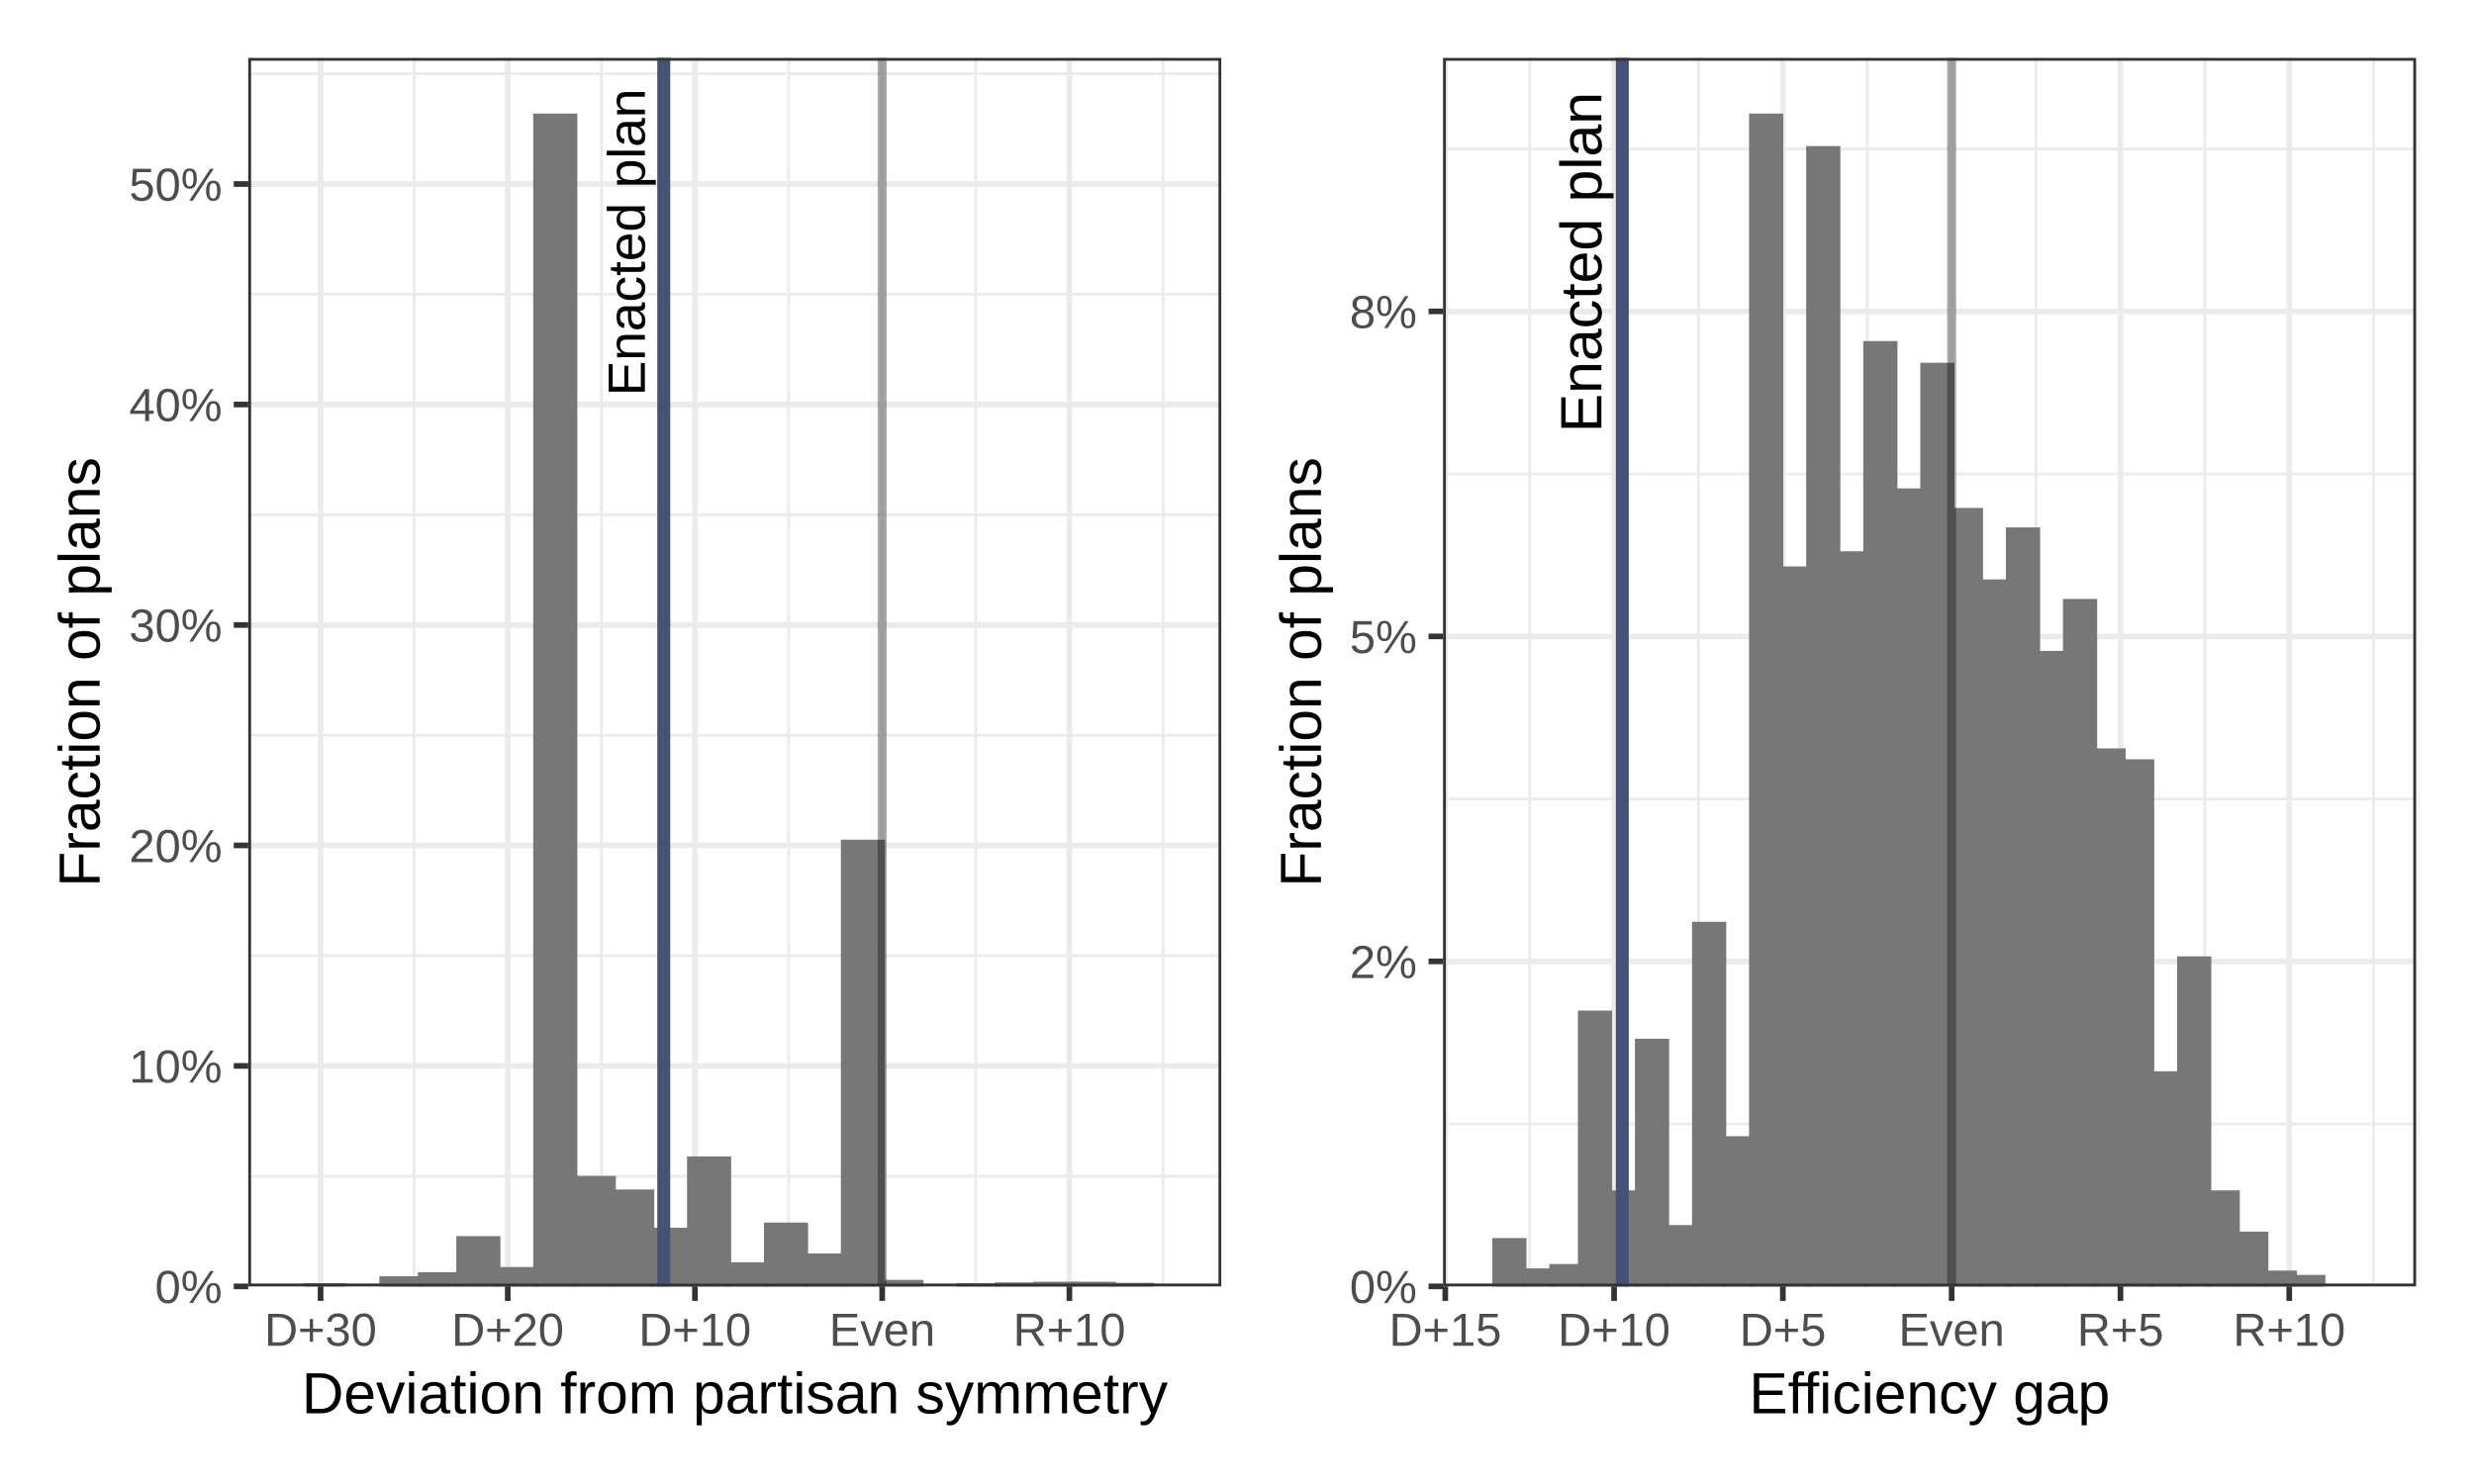
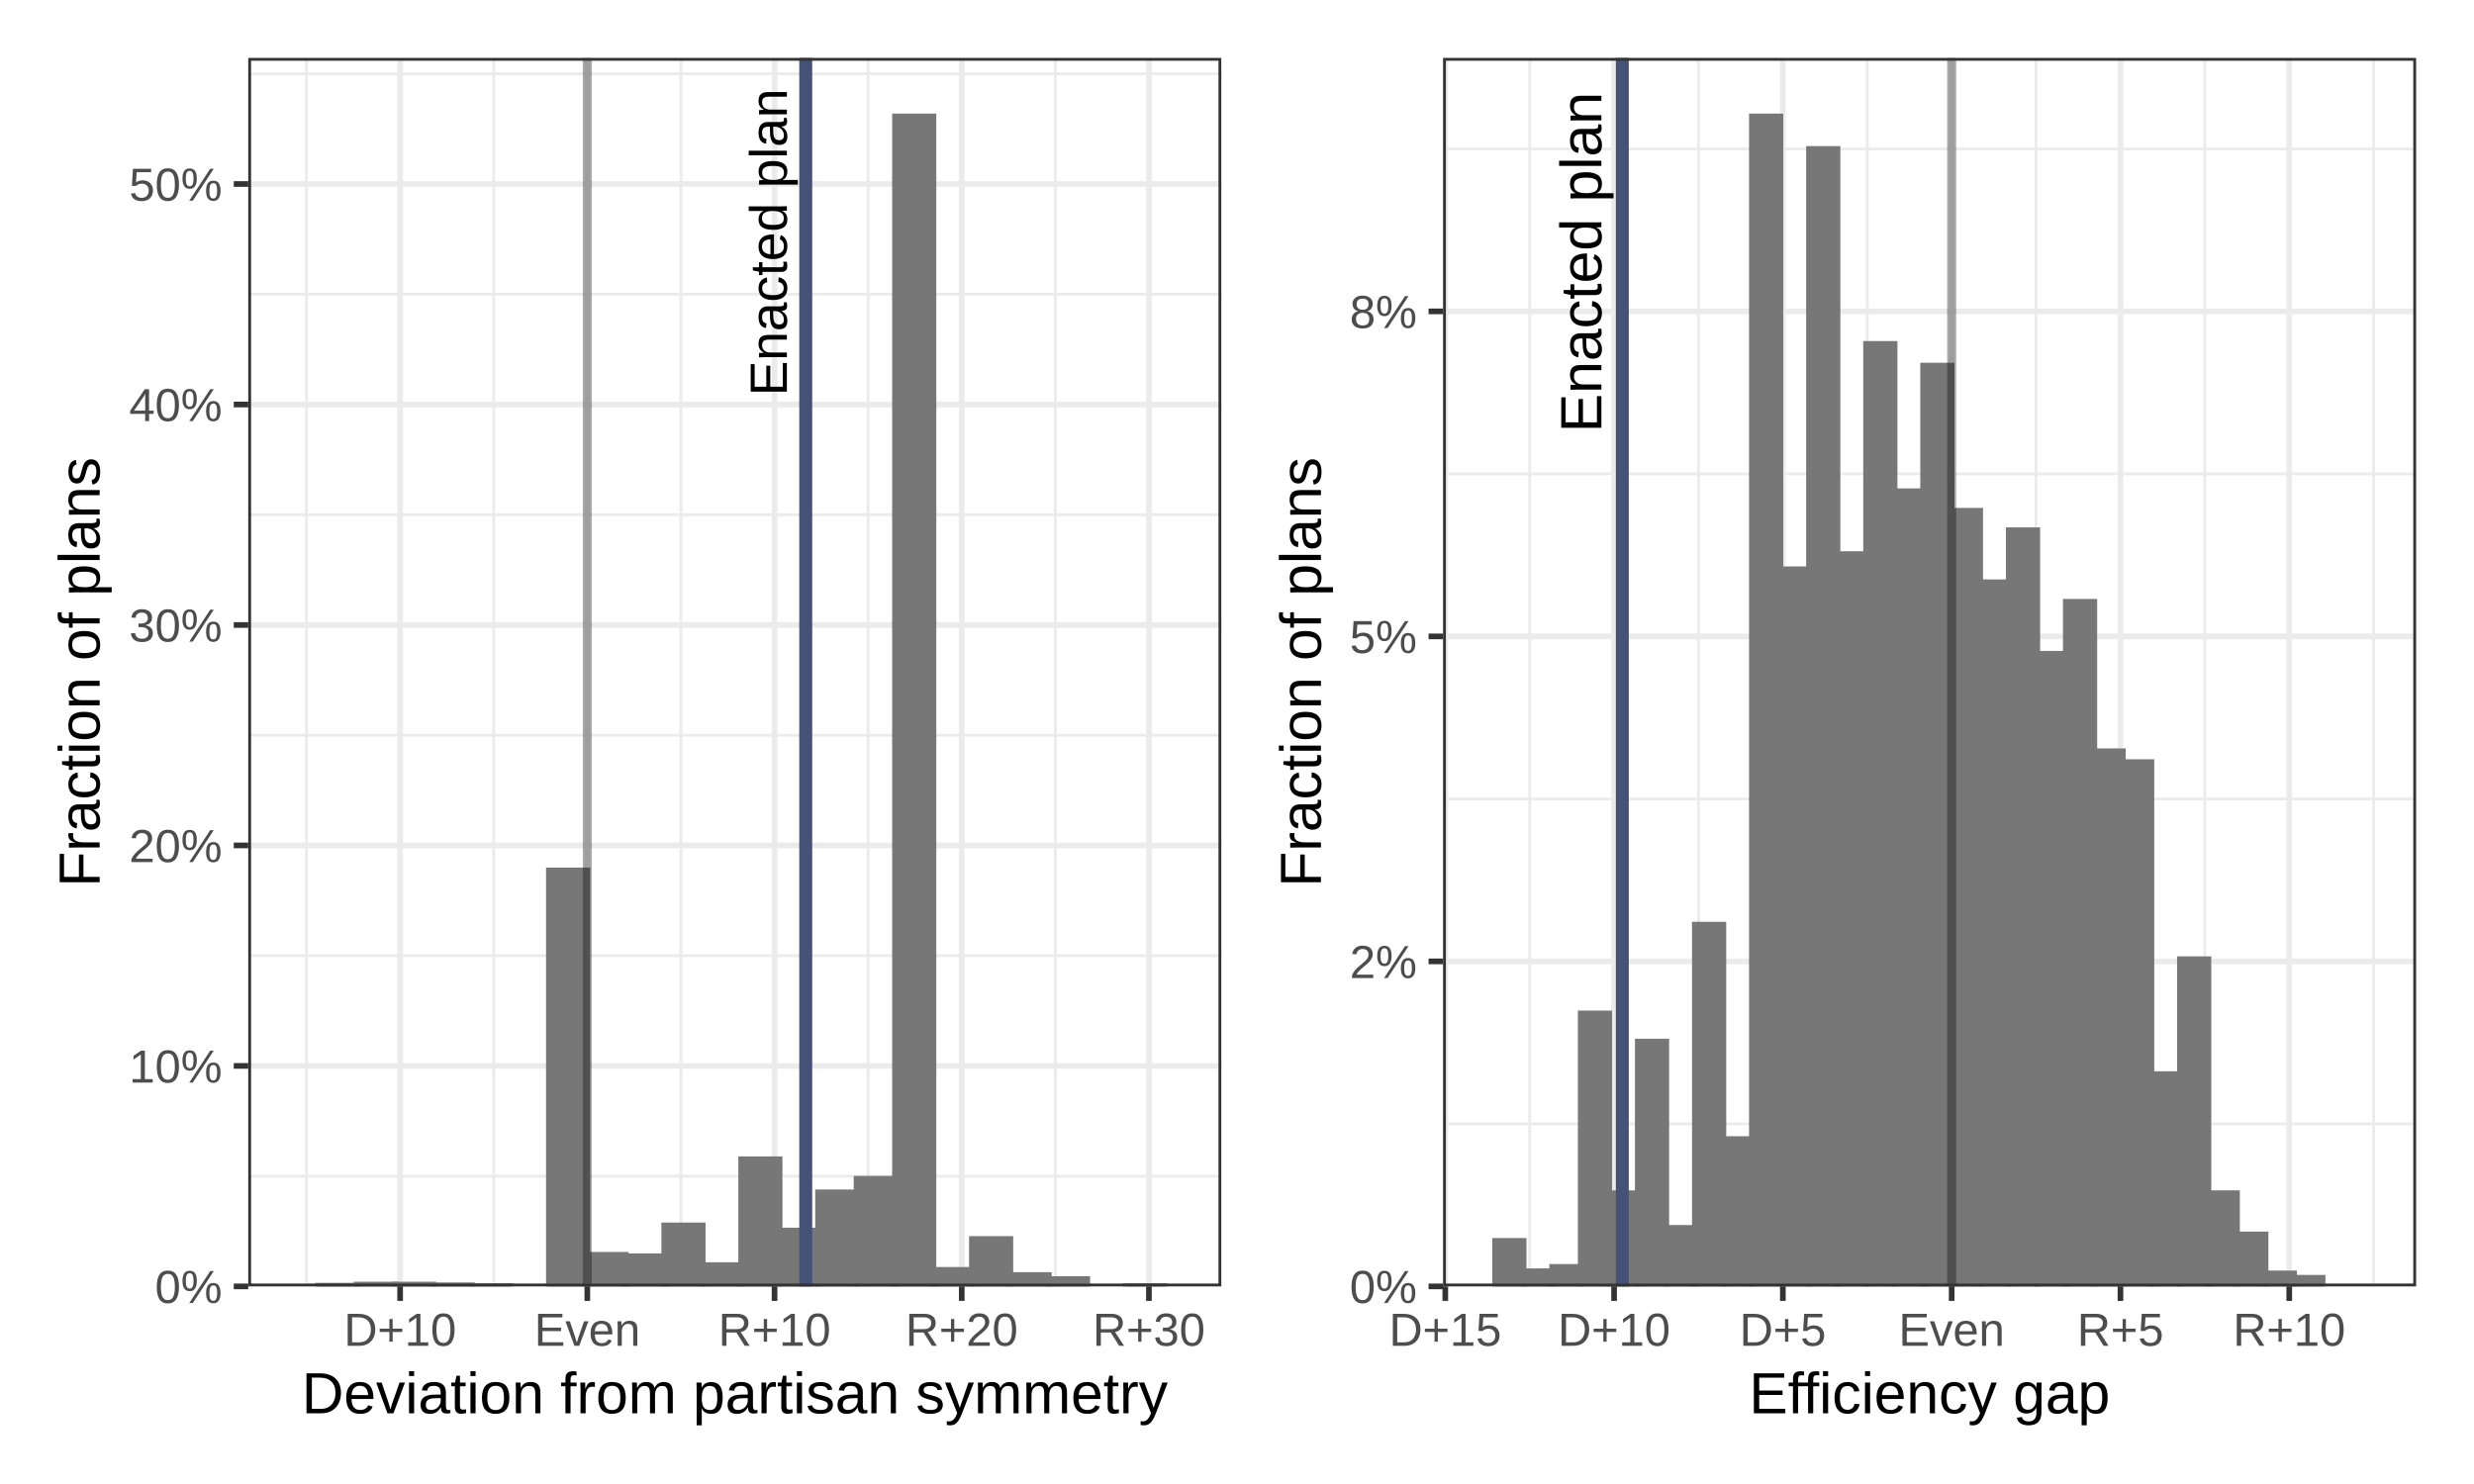
<svg xmlns="http://www.w3.org/2000/svg" class="svglite" width="468.00pt" height="280.80pt" viewBox="0 0 468.00 280.80">
  <defs>
    <style type="text/css">
    .svglite line, .svglite polyline, .svglite polygon, .svglite path, .svglite rect, .svglite circle {
      fill: none;
      stroke: #000000;
      stroke-linecap: round;
      stroke-linejoin: round;
      stroke-miterlimit: 10.00;
    }
    .svglite text {
      white-space: pre;
    }
  </style>
  </defs>
  <rect width="100%" height="100%" style="stroke: none; fill: #FFFFFF;" />
  <defs>
    <clipPath id="cpMC4wMHw0NjguMDB8MC4wMHwyODAuODA=">
      <rect x="0.00" y="0.00" width="468.00" height="280.80" />
    </clipPath>
  </defs>
  <g clip-path="url(#cpMC4wMHw0NjguMDB8MC4wMHwyODAuODA=)">
    <rect x="0" y="0" width="468.00" height="280.80" style="stroke-width: 1.07; stroke: #FFFFFF; fill: #FFFFFF;" />
  </g>
  <defs>
    <clipPath id="cpNS40OHwyMzYuNTB8NS40OHwyNzUuMzI=">
      <rect x="5.48" y="5.48" width="231.02" height="269.84" />
    </clipPath>
  </defs>
  <g clip-path="url(#cpNS40OHwyMzYuNTB8NS40OHwyNzUuMzI=)">
    <rect x="5.48" y="5.48" width="231.02" height="269.84" style="stroke-width: 1.07; stroke: #FFFFFF; fill: #FFFFFF;" />
  </g>
  <g clip-path="url(#cpMC4wMHw0NjguMDB8MC4wMHwyODAuODA=)">
</g>
  <defs>
    <clipPath id="cpNDYuOTZ8MjMxLjAyfDEwLjk2fDI0My40MQ==">
      <rect x="46.96" y="10.96" width="184.07" height="232.45" />
    </clipPath>
  </defs>
  <g clip-path="url(#cpNDYuOTZ8MjMxLjAyfDEwLjk2fDI0My40MQ==)">
    <rect x="46.96" y="10.96" width="184.07" height="232.45" style="stroke-width: 1.07; stroke: none; fill: #FFFFFF;" />
    <polyline points="46.96,222.55 231.02,222.55 " style="stroke-width: 0.53; stroke: #EBEBEB; stroke-linecap: butt;" />
    <polyline points="46.96,180.83 231.02,180.83 " style="stroke-width: 0.53; stroke: #EBEBEB; stroke-linecap: butt;" />
    <polyline points="46.96,139.12 231.02,139.12 " style="stroke-width: 0.53; stroke: #EBEBEB; stroke-linecap: butt;" />
    <polyline points="46.96,97.40 231.02,97.40 " style="stroke-width: 0.53; stroke: #EBEBEB; stroke-linecap: butt;" />
    <polyline points="46.96,55.68 231.02,55.68 " style="stroke-width: 0.53; stroke: #EBEBEB; stroke-linecap: butt;" />
    <polyline points="46.96,13.96 231.02,13.96 " style="stroke-width: 0.53; stroke: #EBEBEB; stroke-linecap: butt;" />
-     <polyline points="78.34,243.41 78.34,10.96 " style="stroke-width: 0.53; stroke: #EBEBEB; stroke-linecap: butt;" />
-     <polyline points="113.76,243.41 113.76,10.96 " style="stroke-width: 0.53; stroke: #EBEBEB; stroke-linecap: butt;" />
-     <polyline points="149.17,243.41 149.17,10.96 " style="stroke-width: 0.53; stroke: #EBEBEB; stroke-linecap: butt;" />
-     <polyline points="184.59,243.41 184.59,10.96 " style="stroke-width: 0.53; stroke: #EBEBEB; stroke-linecap: butt;" />
-     <polyline points="220.00,243.41 220.00,10.96 " style="stroke-width: 0.53; stroke: #EBEBEB; stroke-linecap: butt;" />
+     <polyline points="57.98,243.41 57.98,10.96 " style="stroke-width: 0.53; stroke: #EBEBEB; stroke-linecap: butt;" />
+     <polyline points="93.39,243.41 93.39,10.96 " style="stroke-width: 0.53; stroke: #EBEBEB; stroke-linecap: butt;" />
+     <polyline points="128.81,243.41 128.81,10.96 " style="stroke-width: 0.53; stroke: #EBEBEB; stroke-linecap: butt;" />
+     <polyline points="164.22,243.41 164.22,10.96 " style="stroke-width: 0.53; stroke: #EBEBEB; stroke-linecap: butt;" />
+     <polyline points="199.64,243.41 199.64,10.96 " style="stroke-width: 0.53; stroke: #EBEBEB; stroke-linecap: butt;" />
    <polyline points="46.96,243.41 231.02,243.41 " style="stroke-width: 1.07; stroke: #EBEBEB; stroke-linecap: butt;" />
    <polyline points="46.96,201.69 231.02,201.69 " style="stroke-width: 1.07; stroke: #EBEBEB; stroke-linecap: butt;" />
    <polyline points="46.96,159.97 231.02,159.97 " style="stroke-width: 1.07; stroke: #EBEBEB; stroke-linecap: butt;" />
    <polyline points="46.96,118.26 231.02,118.26 " style="stroke-width: 1.07; stroke: #EBEBEB; stroke-linecap: butt;" />
    <polyline points="46.96,76.54 231.02,76.54 " style="stroke-width: 1.07; stroke: #EBEBEB; stroke-linecap: butt;" />
    <polyline points="46.96,34.82 231.02,34.82 " style="stroke-width: 1.07; stroke: #EBEBEB; stroke-linecap: butt;" />
-     <polyline points="60.64,243.41 60.64,10.96 " style="stroke-width: 1.07; stroke: #EBEBEB; stroke-linecap: butt;" />
-     <polyline points="96.05,243.41 96.05,10.96 " style="stroke-width: 1.07; stroke: #EBEBEB; stroke-linecap: butt;" />
-     <polyline points="131.46,243.41 131.46,10.96 " style="stroke-width: 1.07; stroke: #EBEBEB; stroke-linecap: butt;" />
-     <polyline points="166.88,243.41 166.88,10.96 " style="stroke-width: 1.07; stroke: #EBEBEB; stroke-linecap: butt;" />
-     <polyline points="202.29,243.41 202.29,10.96 " style="stroke-width: 1.07; stroke: #EBEBEB; stroke-linecap: butt;" />
-     <rect x="57.75" y="243.34" width="7.28" height="0.070" style="stroke-width: 1.07; stroke: #777777; stroke-linecap: square; stroke-linejoin: miter; fill: #777777;" />
-     <rect x="65.02" y="243.41" width="7.28" height="0.00" style="stroke-width: 1.07; stroke: #777777; stroke-linecap: square; stroke-linejoin: miter; fill: #777777;" />
-     <rect x="72.30" y="242.02" width="7.28" height="1.39" style="stroke-width: 1.07; stroke: #777777; stroke-linecap: square; stroke-linejoin: miter; fill: #777777;" />
-     <rect x="79.57" y="241.25" width="7.28" height="2.16" style="stroke-width: 1.07; stroke: #777777; stroke-linecap: square; stroke-linejoin: miter; fill: #777777;" />
-     <rect x="86.85" y="234.44" width="7.28" height="8.97" style="stroke-width: 1.07; stroke: #777777; stroke-linecap: square; stroke-linejoin: miter; fill: #777777;" />
-     <rect x="94.13" y="240.28" width="7.28" height="3.13" style="stroke-width: 1.07; stroke: #777777; stroke-linecap: square; stroke-linejoin: miter; fill: #777777;" />
-     <rect x="101.40" y="22.03" width="7.28" height="221.38" style="stroke-width: 1.07; stroke: #777777; stroke-linecap: square; stroke-linejoin: miter; fill: #777777;" />
-     <rect x="108.68" y="223.04" width="7.28" height="20.37" style="stroke-width: 1.07; stroke: #777777; stroke-linecap: square; stroke-linejoin: miter; fill: #777777;" />
-     <rect x="115.95" y="225.61" width="7.28" height="17.80" style="stroke-width: 1.07; stroke: #777777; stroke-linecap: square; stroke-linejoin: miter; fill: #777777;" />
-     <rect x="123.23" y="232.84" width="7.28" height="10.57" style="stroke-width: 1.07; stroke: #777777; stroke-linecap: square; stroke-linejoin: miter; fill: #777777;" />
-     <rect x="130.50" y="219.35" width="7.28" height="24.06" style="stroke-width: 1.07; stroke: #777777; stroke-linecap: square; stroke-linejoin: miter; fill: #777777;" />
-     <rect x="137.78" y="239.38" width="7.28" height="4.03" style="stroke-width: 1.07; stroke: #777777; stroke-linecap: square; stroke-linejoin: miter; fill: #777777;" />
-     <rect x="145.05" y="231.87" width="7.28" height="11.54" style="stroke-width: 1.07; stroke: #777777; stroke-linecap: square; stroke-linejoin: miter; fill: #777777;" />
-     <rect x="152.33" y="237.71" width="7.28" height="5.70" style="stroke-width: 1.07; stroke: #777777; stroke-linecap: square; stroke-linejoin: miter; fill: #777777;" />
-     <rect x="159.60" y="159.42" width="7.28" height="83.99" style="stroke-width: 1.07; stroke: #777777; stroke-linecap: square; stroke-linejoin: miter; fill: #777777;" />
-     <rect x="166.88" y="242.71" width="7.28" height="0.70" style="stroke-width: 1.07; stroke: #777777; stroke-linecap: square; stroke-linejoin: miter; fill: #777777;" />
-     <rect x="174.15" y="243.41" width="7.28" height="0.00" style="stroke-width: 1.07; stroke: #777777; stroke-linecap: square; stroke-linejoin: miter; fill: #777777;" />
-     <rect x="181.43" y="243.34" width="7.28" height="0.070" style="stroke-width: 1.07; stroke: #777777; stroke-linecap: square; stroke-linejoin: miter; fill: #777777;" />
-     <rect x="188.70" y="243.20" width="7.28" height="0.21" style="stroke-width: 1.07; stroke: #777777; stroke-linecap: square; stroke-linejoin: miter; fill: #777777;" />
-     <rect x="195.98" y="243.06" width="7.28" height="0.35" style="stroke-width: 1.07; stroke: #777777; stroke-linecap: square; stroke-linejoin: miter; fill: #777777;" />
-     <rect x="203.26" y="243.06" width="7.28" height="0.35" style="stroke-width: 1.07; stroke: #777777; stroke-linecap: square; stroke-linejoin: miter; fill: #777777;" />
-     <rect x="210.53" y="243.27" width="7.28" height="0.14" style="stroke-width: 1.07; stroke: #777777; stroke-linecap: square; stroke-linejoin: miter; fill: #777777;" />
-     <line x1="125.56" y1="243.41" x2="125.56" y2="10.96" style="stroke-width: 2.45; stroke: #465177; stroke-linecap: butt;" />
-     <line x1="166.88" y1="243.41" x2="166.88" y2="10.96" style="stroke-width: 1.71; stroke: #000000; stroke-opacity: 0.33; stroke-linecap: butt;" />
-     <text transform="translate(121.99,16.77) rotate(-90)" text-anchor="end" style="font-size: 9.96px; font-family: &quot;Arial&quot;;" textLength="58.11px" lengthAdjust="spacingAndGlyphs">Enacted plan</text>
+     <polyline points="75.69,243.41 75.69,10.96 " style="stroke-width: 1.07; stroke: #EBEBEB; stroke-linecap: butt;" />
+     <polyline points="111.10,243.41 111.10,10.96 " style="stroke-width: 1.07; stroke: #EBEBEB; stroke-linecap: butt;" />
+     <polyline points="146.52,243.41 146.52,10.96 " style="stroke-width: 1.07; stroke: #EBEBEB; stroke-linecap: butt;" />
+     <polyline points="181.93,243.41 181.93,10.96 " style="stroke-width: 1.07; stroke: #EBEBEB; stroke-linecap: butt;" />
+     <polyline points="217.34,243.41 217.34,10.96 " style="stroke-width: 1.07; stroke: #EBEBEB; stroke-linecap: butt;" />
+     <rect x="60.17" y="243.27" width="7.28" height="0.14" style="stroke-width: 1.07; stroke: #777777; stroke-linecap: square; stroke-linejoin: miter; fill: #777777;" />
+     <rect x="67.45" y="243.06" width="7.28" height="0.35" style="stroke-width: 1.07; stroke: #777777; stroke-linecap: square; stroke-linejoin: miter; fill: #777777;" />
+     <rect x="74.72" y="243.06" width="7.28" height="0.35" style="stroke-width: 1.07; stroke: #777777; stroke-linecap: square; stroke-linejoin: miter; fill: #777777;" />
+     <rect x="82.00" y="243.20" width="7.28" height="0.21" style="stroke-width: 1.07; stroke: #777777; stroke-linecap: square; stroke-linejoin: miter; fill: #777777;" />
+     <rect x="89.28" y="243.34" width="7.28" height="0.070" style="stroke-width: 1.07; stroke: #777777; stroke-linecap: square; stroke-linejoin: miter; fill: #777777;" />
+     <rect x="96.55" y="243.41" width="7.28" height="0.00" style="stroke-width: 1.07; stroke: #777777; stroke-linecap: square; stroke-linejoin: miter; fill: #777777;" />
+     <rect x="103.83" y="164.70" width="7.28" height="78.71" style="stroke-width: 1.07; stroke: #777777; stroke-linecap: square; stroke-linejoin: miter; fill: #777777;" />
+     <rect x="111.10" y="237.43" width="7.28" height="5.98" style="stroke-width: 1.07; stroke: #777777; stroke-linecap: square; stroke-linejoin: miter; fill: #777777;" />
+     <rect x="118.38" y="237.71" width="7.28" height="5.70" style="stroke-width: 1.07; stroke: #777777; stroke-linecap: square; stroke-linejoin: miter; fill: #777777;" />
+     <rect x="125.65" y="231.87" width="7.28" height="11.54" style="stroke-width: 1.07; stroke: #777777; stroke-linecap: square; stroke-linejoin: miter; fill: #777777;" />
+     <rect x="132.93" y="239.38" width="7.28" height="4.03" style="stroke-width: 1.07; stroke: #777777; stroke-linecap: square; stroke-linejoin: miter; fill: #777777;" />
+     <rect x="140.20" y="219.35" width="7.28" height="24.06" style="stroke-width: 1.07; stroke: #777777; stroke-linecap: square; stroke-linejoin: miter; fill: #777777;" />
+     <rect x="147.48" y="232.84" width="7.28" height="10.57" style="stroke-width: 1.07; stroke: #777777; stroke-linecap: square; stroke-linejoin: miter; fill: #777777;" />
+     <rect x="154.75" y="225.61" width="7.28" height="17.80" style="stroke-width: 1.07; stroke: #777777; stroke-linecap: square; stroke-linejoin: miter; fill: #777777;" />
+     <rect x="162.03" y="223.04" width="7.28" height="20.37" style="stroke-width: 1.07; stroke: #777777; stroke-linecap: square; stroke-linejoin: miter; fill: #777777;" />
+     <rect x="169.30" y="22.03" width="7.28" height="221.38" style="stroke-width: 1.07; stroke: #777777; stroke-linecap: square; stroke-linejoin: miter; fill: #777777;" />
+     <rect x="176.58" y="240.28" width="7.28" height="3.13" style="stroke-width: 1.07; stroke: #777777; stroke-linecap: square; stroke-linejoin: miter; fill: #777777;" />
+     <rect x="183.85" y="234.44" width="7.28" height="8.97" style="stroke-width: 1.07; stroke: #777777; stroke-linecap: square; stroke-linejoin: miter; fill: #777777;" />
+     <rect x="191.13" y="241.25" width="7.28" height="2.16" style="stroke-width: 1.07; stroke: #777777; stroke-linecap: square; stroke-linejoin: miter; fill: #777777;" />
+     <rect x="198.40" y="242.02" width="7.28" height="1.39" style="stroke-width: 1.07; stroke: #777777; stroke-linecap: square; stroke-linejoin: miter; fill: #777777;" />
+     <rect x="205.68" y="243.41" width="7.28" height="0.00" style="stroke-width: 1.07; stroke: #777777; stroke-linecap: square; stroke-linejoin: miter; fill: #777777;" />
+     <rect x="212.96" y="243.34" width="7.28" height="0.070" style="stroke-width: 1.07; stroke: #777777; stroke-linecap: square; stroke-linejoin: miter; fill: #777777;" />
+     <line x1="152.42" y1="243.41" x2="152.42" y2="10.96" style="stroke-width: 2.45; stroke: #465177; stroke-linecap: butt;" />
+     <line x1="111.10" y1="243.41" x2="111.10" y2="10.96" style="stroke-width: 1.71; stroke: #000000; stroke-opacity: 0.33; stroke-linecap: butt;" />
+     <text transform="translate(148.85,16.77) rotate(-90)" text-anchor="end" style="font-size: 9.96px; font-family: &quot;Arial&quot;;" textLength="58.11px" lengthAdjust="spacingAndGlyphs">Enacted plan</text>
    <rect x="46.96" y="10.96" width="184.07" height="232.45" style="stroke-width: 1.07; stroke: #333333;" />
  </g>
  <g clip-path="url(#cpMC4wMHw0NjguMDB8MC4wMHwyODAuODA=)">
    <text x="42.03" y="246.56" text-anchor="end" style="font-size: 8.80px;fill: #4D4D4D; font-family: &quot;Arial&quot;;" textLength="12.72px" lengthAdjust="spacingAndGlyphs">0%</text>
    <text x="42.03" y="204.85" text-anchor="end" style="font-size: 8.80px;fill: #4D4D4D; font-family: &quot;Arial&quot;;" textLength="17.61px" lengthAdjust="spacingAndGlyphs">10%</text>
    <text x="42.03" y="163.13" text-anchor="end" style="font-size: 8.80px;fill: #4D4D4D; font-family: &quot;Arial&quot;;" textLength="17.61px" lengthAdjust="spacingAndGlyphs">20%</text>
    <text x="42.03" y="121.41" text-anchor="end" style="font-size: 8.80px;fill: #4D4D4D; font-family: &quot;Arial&quot;;" textLength="17.61px" lengthAdjust="spacingAndGlyphs">30%</text>
    <text x="42.03" y="79.69" text-anchor="end" style="font-size: 8.80px;fill: #4D4D4D; font-family: &quot;Arial&quot;;" textLength="17.61px" lengthAdjust="spacingAndGlyphs">40%</text>
    <text x="42.03" y="37.98" text-anchor="end" style="font-size: 8.80px;fill: #4D4D4D; font-family: &quot;Arial&quot;;" textLength="17.61px" lengthAdjust="spacingAndGlyphs">50%</text>
    <polyline points="44.22,243.41 46.96,243.41 " style="stroke-width: 1.07; stroke: #333333; stroke-linecap: butt;" />
    <polyline points="44.22,201.69 46.96,201.69 " style="stroke-width: 1.07; stroke: #333333; stroke-linecap: butt;" />
    <polyline points="44.22,159.97 46.96,159.97 " style="stroke-width: 1.07; stroke: #333333; stroke-linecap: butt;" />
    <polyline points="44.22,118.26 46.96,118.26 " style="stroke-width: 1.07; stroke: #333333; stroke-linecap: butt;" />
    <polyline points="44.22,76.54 46.96,76.54 " style="stroke-width: 1.07; stroke: #333333; stroke-linecap: butt;" />
    <polyline points="44.22,34.82 46.96,34.82 " style="stroke-width: 1.07; stroke: #333333; stroke-linecap: butt;" />
-     <polyline points="60.64,246.15 60.64,243.41 " style="stroke-width: 1.07; stroke: #333333; stroke-linecap: butt;" />
-     <polyline points="96.05,246.15 96.05,243.41 " style="stroke-width: 1.07; stroke: #333333; stroke-linecap: butt;" />
-     <polyline points="131.46,246.15 131.46,243.41 " style="stroke-width: 1.07; stroke: #333333; stroke-linecap: butt;" />
-     <polyline points="166.88,246.15 166.88,243.41 " style="stroke-width: 1.07; stroke: #333333; stroke-linecap: butt;" />
-     <polyline points="202.29,246.15 202.29,243.41 " style="stroke-width: 1.07; stroke: #333333; stroke-linecap: butt;" />
-     <text x="60.64" y="254.65" text-anchor="middle" style="font-size: 8.80px;fill: #4D4D4D; font-family: &quot;Arial&quot;;" textLength="21.28px" lengthAdjust="spacingAndGlyphs">D+30</text>
-     <text x="96.05" y="254.65" text-anchor="middle" style="font-size: 8.80px;fill: #4D4D4D; font-family: &quot;Arial&quot;;" textLength="21.28px" lengthAdjust="spacingAndGlyphs">D+20</text>
-     <text x="131.46" y="254.65" text-anchor="middle" style="font-size: 8.80px;fill: #4D4D4D; font-family: &quot;Arial&quot;;" textLength="21.28px" lengthAdjust="spacingAndGlyphs">D+10</text>
-     <text x="166.88" y="254.65" text-anchor="middle" style="font-size: 8.80px;fill: #4D4D4D; font-family: &quot;Arial&quot;;" textLength="20.06px" lengthAdjust="spacingAndGlyphs">Even</text>
-     <text x="202.29" y="254.65" text-anchor="middle" style="font-size: 8.80px;fill: #4D4D4D; font-family: &quot;Arial&quot;;" textLength="21.28px" lengthAdjust="spacingAndGlyphs">R+10</text>
+     <polyline points="75.69,246.15 75.69,243.41 " style="stroke-width: 1.07; stroke: #333333; stroke-linecap: butt;" />
+     <polyline points="111.10,246.15 111.10,243.41 " style="stroke-width: 1.07; stroke: #333333; stroke-linecap: butt;" />
+     <polyline points="146.52,246.15 146.52,243.41 " style="stroke-width: 1.07; stroke: #333333; stroke-linecap: butt;" />
+     <polyline points="181.93,246.15 181.93,243.41 " style="stroke-width: 1.07; stroke: #333333; stroke-linecap: butt;" />
+     <polyline points="217.34,246.15 217.34,243.41 " style="stroke-width: 1.07; stroke: #333333; stroke-linecap: butt;" />
+     <text x="75.69" y="254.65" text-anchor="middle" style="font-size: 8.80px;fill: #4D4D4D; font-family: &quot;Arial&quot;;" textLength="21.28px" lengthAdjust="spacingAndGlyphs">D+10</text>
+     <text x="111.10" y="254.65" text-anchor="middle" style="font-size: 8.80px;fill: #4D4D4D; font-family: &quot;Arial&quot;;" textLength="20.06px" lengthAdjust="spacingAndGlyphs">Even</text>
+     <text x="146.52" y="254.65" text-anchor="middle" style="font-size: 8.80px;fill: #4D4D4D; font-family: &quot;Arial&quot;;" textLength="21.28px" lengthAdjust="spacingAndGlyphs">R+10</text>
+     <text x="181.93" y="254.65" text-anchor="middle" style="font-size: 8.80px;fill: #4D4D4D; font-family: &quot;Arial&quot;;" textLength="21.28px" lengthAdjust="spacingAndGlyphs">R+20</text>
+     <text x="217.34" y="254.65" text-anchor="middle" style="font-size: 8.80px;fill: #4D4D4D; font-family: &quot;Arial&quot;;" textLength="21.28px" lengthAdjust="spacingAndGlyphs">R+30</text>
    <text x="138.99" y="267.42" text-anchor="middle" style="font-size: 11.00px; font-family: &quot;Arial&quot;;" textLength="163.83px" lengthAdjust="spacingAndGlyphs">Deviation from partisan symmetry</text>
    <text transform="translate(18.85,127.18) rotate(-90)" text-anchor="middle" style="font-size: 11.00px; font-family: &quot;Arial&quot;;" textLength="81.32px" lengthAdjust="spacingAndGlyphs">Fraction of plans</text>
  </g>
  <defs>
    <clipPath id="cpMjM2LjUwfDQ2Mi41Mnw1LjQ4fDI3NS4zMg==">
      <rect x="236.50" y="5.48" width="226.02" height="269.84" />
    </clipPath>
  </defs>
  <g clip-path="url(#cpMjM2LjUwfDQ2Mi41Mnw1LjQ4fDI3NS4zMg==)">
    <rect x="236.50" y="5.48" width="226.02" height="269.84" style="stroke-width: 1.07; stroke: #FFFFFF; fill: #FFFFFF;" />
  </g>
  <g clip-path="url(#cpMC4wMHw0NjguMDB8MC4wMHwyODAuODA=)">
</g>
  <defs>
    <clipPath id="cpMjcyLjk4fDQ1Ny4wNHwxMC45NnwyNDMuNDE=">
      <rect x="272.98" y="10.96" width="184.07" height="232.45" />
    </clipPath>
  </defs>
  <g clip-path="url(#cpMjcyLjk4fDQ1Ny4wNHwxMC45NnwyNDMuNDE=)">
    <rect x="272.98" y="10.96" width="184.07" height="232.45" style="stroke-width: 1.07; stroke: none; fill: #FFFFFF;" />
    <polyline points="272.98,212.66 457.04,212.66 " style="stroke-width: 0.53; stroke: #EBEBEB; stroke-linecap: butt;" />
    <polyline points="272.98,151.17 457.04,151.17 " style="stroke-width: 0.53; stroke: #EBEBEB; stroke-linecap: butt;" />
    <polyline points="272.98,89.67 457.04,89.67 " style="stroke-width: 0.53; stroke: #EBEBEB; stroke-linecap: butt;" />
    <polyline points="272.98,28.18 457.04,28.18 " style="stroke-width: 0.53; stroke: #EBEBEB; stroke-linecap: butt;" />
    <polyline points="289.37,243.41 289.37,10.96 " style="stroke-width: 0.53; stroke: #EBEBEB; stroke-linecap: butt;" />
    <polyline points="321.30,243.41 321.30,10.96 " style="stroke-width: 0.53; stroke: #EBEBEB; stroke-linecap: butt;" />
    <polyline points="353.23,243.41 353.23,10.96 " style="stroke-width: 0.53; stroke: #EBEBEB; stroke-linecap: butt;" />
    <polyline points="385.15,243.41 385.15,10.96 " style="stroke-width: 0.53; stroke: #EBEBEB; stroke-linecap: butt;" />
    <polyline points="417.08,243.41 417.08,10.96 " style="stroke-width: 0.53; stroke: #EBEBEB; stroke-linecap: butt;" />
    <polyline points="449.01,243.41 449.01,10.96 " style="stroke-width: 0.53; stroke: #EBEBEB; stroke-linecap: butt;" />
    <polyline points="272.98,243.41 457.04,243.41 " style="stroke-width: 1.07; stroke: #EBEBEB; stroke-linecap: butt;" />
    <polyline points="272.98,181.91 457.04,181.91 " style="stroke-width: 1.07; stroke: #EBEBEB; stroke-linecap: butt;" />
    <polyline points="272.98,120.42 457.04,120.42 " style="stroke-width: 1.07; stroke: #EBEBEB; stroke-linecap: butt;" />
    <polyline points="272.98,58.92 457.04,58.92 " style="stroke-width: 1.07; stroke: #EBEBEB; stroke-linecap: butt;" />
    <polyline points="273.40,243.41 273.40,10.96 " style="stroke-width: 1.07; stroke: #EBEBEB; stroke-linecap: butt;" />
    <polyline points="305.33,243.41 305.33,10.96 " style="stroke-width: 1.07; stroke: #EBEBEB; stroke-linecap: butt;" />
    <polyline points="337.26,243.41 337.26,10.96 " style="stroke-width: 1.07; stroke: #EBEBEB; stroke-linecap: butt;" />
    <polyline points="369.19,243.41 369.19,10.96 " style="stroke-width: 1.07; stroke: #EBEBEB; stroke-linecap: butt;" />
    <polyline points="401.12,243.41 401.12,10.96 " style="stroke-width: 1.07; stroke: #EBEBEB; stroke-linecap: butt;" />
    <polyline points="433.05,243.41 433.05,10.96 " style="stroke-width: 1.07; stroke: #EBEBEB; stroke-linecap: butt;" />
    <rect x="282.82" y="234.80" width="5.40" height="8.61" style="stroke-width: 1.07; stroke: #777777; stroke-linecap: square; stroke-linejoin: miter; fill: #777777;" />
    <rect x="288.22" y="240.54" width="5.40" height="2.87" style="stroke-width: 1.07; stroke: #777777; stroke-linecap: square; stroke-linejoin: miter; fill: #777777;" />
    <rect x="293.62" y="239.72" width="5.40" height="3.69" style="stroke-width: 1.07; stroke: #777777; stroke-linecap: square; stroke-linejoin: miter; fill: #777777;" />
    <rect x="299.02" y="191.75" width="5.40" height="51.66" style="stroke-width: 1.07; stroke: #777777; stroke-linecap: square; stroke-linejoin: miter; fill: #777777;" />
    <rect x="304.42" y="225.78" width="5.40" height="17.63" style="stroke-width: 1.07; stroke: #777777; stroke-linecap: square; stroke-linejoin: miter; fill: #777777;" />
    <rect x="309.81" y="197.08" width="5.40" height="46.33" style="stroke-width: 1.07; stroke: #777777; stroke-linecap: square; stroke-linejoin: miter; fill: #777777;" />
    <rect x="315.21" y="232.34" width="5.40" height="11.07" style="stroke-width: 1.07; stroke: #777777; stroke-linecap: square; stroke-linejoin: miter; fill: #777777;" />
    <rect x="320.61" y="174.95" width="5.40" height="68.46" style="stroke-width: 1.07; stroke: #777777; stroke-linecap: square; stroke-linejoin: miter; fill: #777777;" />
    <rect x="326.01" y="215.53" width="5.40" height="27.88" style="stroke-width: 1.07; stroke: #777777; stroke-linecap: square; stroke-linejoin: miter; fill: #777777;" />
    <rect x="331.40" y="22.03" width="5.40" height="221.38" style="stroke-width: 1.07; stroke: #777777; stroke-linecap: square; stroke-linejoin: miter; fill: #777777;" />
    <rect x="336.80" y="107.71" width="5.40" height="135.70" style="stroke-width: 1.07; stroke: #777777; stroke-linecap: square; stroke-linejoin: miter; fill: #777777;" />
    <rect x="342.20" y="28.18" width="5.40" height="215.23" style="stroke-width: 1.07; stroke: #777777; stroke-linecap: square; stroke-linejoin: miter; fill: #777777;" />
    <rect x="347.60" y="104.84" width="5.40" height="138.57" style="stroke-width: 1.07; stroke: #777777; stroke-linecap: square; stroke-linejoin: miter; fill: #777777;" />
    <rect x="353.00" y="65.07" width="5.40" height="178.34" style="stroke-width: 1.07; stroke: #777777; stroke-linecap: square; stroke-linejoin: miter; fill: #777777;" />
    <rect x="358.39" y="92.95" width="5.40" height="150.46" style="stroke-width: 1.07; stroke: #777777; stroke-linecap: square; stroke-linejoin: miter; fill: #777777;" />
    <rect x="363.79" y="69.17" width="5.40" height="174.24" style="stroke-width: 1.07; stroke: #777777; stroke-linecap: square; stroke-linejoin: miter; fill: #777777;" />
    <rect x="369.19" y="96.64" width="5.40" height="146.77" style="stroke-width: 1.07; stroke: #777777; stroke-linecap: square; stroke-linejoin: miter; fill: #777777;" />
    <rect x="374.59" y="110.17" width="5.40" height="133.24" style="stroke-width: 1.07; stroke: #777777; stroke-linecap: square; stroke-linejoin: miter; fill: #777777;" />
    <rect x="379.99" y="100.33" width="5.40" height="143.08" style="stroke-width: 1.07; stroke: #777777; stroke-linecap: square; stroke-linejoin: miter; fill: #777777;" />
    <rect x="385.38" y="123.70" width="5.40" height="119.71" style="stroke-width: 1.07; stroke: #777777; stroke-linecap: square; stroke-linejoin: miter; fill: #777777;" />
    <rect x="390.78" y="113.86" width="5.40" height="129.55" style="stroke-width: 1.07; stroke: #777777; stroke-linecap: square; stroke-linejoin: miter; fill: #777777;" />
    <rect x="396.18" y="142.15" width="5.40" height="101.26" style="stroke-width: 1.07; stroke: #777777; stroke-linecap: square; stroke-linejoin: miter; fill: #777777;" />
    <rect x="401.58" y="144.20" width="5.40" height="99.21" style="stroke-width: 1.07; stroke: #777777; stroke-linecap: square; stroke-linejoin: miter; fill: #777777;" />
    <rect x="406.97" y="203.23" width="5.40" height="40.18" style="stroke-width: 1.07; stroke: #777777; stroke-linecap: square; stroke-linejoin: miter; fill: #777777;" />
    <rect x="412.37" y="181.50" width="5.40" height="61.90" style="stroke-width: 1.07; stroke: #777777; stroke-linecap: square; stroke-linejoin: miter; fill: #777777;" />
    <rect x="417.77" y="225.78" width="5.40" height="17.63" style="stroke-width: 1.07; stroke: #777777; stroke-linecap: square; stroke-linejoin: miter; fill: #777777;" />
    <rect x="423.17" y="233.57" width="5.40" height="9.84" style="stroke-width: 1.07; stroke: #777777; stroke-linecap: square; stroke-linejoin: miter; fill: #777777;" />
    <rect x="428.57" y="240.95" width="5.40" height="2.46" style="stroke-width: 1.07; stroke: #777777; stroke-linecap: square; stroke-linejoin: miter; fill: #777777;" />
    <rect x="433.96" y="241.77" width="5.40" height="1.64" style="stroke-width: 1.07; stroke: #777777; stroke-linecap: square; stroke-linejoin: miter; fill: #777777;" />
    <rect x="439.36" y="243.41" width="5.40" height="0.00" style="stroke-width: 1.07; stroke: #777777; stroke-linecap: square; stroke-linejoin: miter; fill: #777777;" />
    <line x1="306.89" y1="243.41" x2="306.89" y2="10.96" style="stroke-width: 2.45; stroke: #465177; stroke-linecap: butt;" />
    <line x1="369.19" y1="243.41" x2="369.19" y2="10.96" style="stroke-width: 1.71; stroke: #000000; stroke-opacity: 0.33; stroke-linecap: butt;" />
    <text transform="translate(302.93,17.40) rotate(-90)" text-anchor="end" style="font-size: 11.04px; font-family: &quot;Arial&quot;;" textLength="64.40px" lengthAdjust="spacingAndGlyphs">Enacted plan</text>
    <rect x="272.98" y="10.96" width="184.07" height="232.45" style="stroke-width: 1.07; stroke: #333333;" />
  </g>
  <g clip-path="url(#cpMC4wMHw0NjguMDB8MC4wMHwyODAuODA=)">
    <text x="268.04" y="246.56" text-anchor="end" style="font-size: 8.80px;fill: #4D4D4D; font-family: &quot;Arial&quot;;" textLength="12.72px" lengthAdjust="spacingAndGlyphs">0%</text>
    <text x="268.04" y="185.07" text-anchor="end" style="font-size: 8.80px;fill: #4D4D4D; font-family: &quot;Arial&quot;;" textLength="12.72px" lengthAdjust="spacingAndGlyphs">2%</text>
    <text x="268.04" y="123.57" text-anchor="end" style="font-size: 8.80px;fill: #4D4D4D; font-family: &quot;Arial&quot;;" textLength="12.72px" lengthAdjust="spacingAndGlyphs">5%</text>
    <text x="268.04" y="62.08" text-anchor="end" style="font-size: 8.80px;fill: #4D4D4D; font-family: &quot;Arial&quot;;" textLength="12.72px" lengthAdjust="spacingAndGlyphs">8%</text>
    <polyline points="270.24,243.41 272.98,243.41 " style="stroke-width: 1.07; stroke: #333333; stroke-linecap: butt;" />
    <polyline points="270.24,181.91 272.98,181.91 " style="stroke-width: 1.07; stroke: #333333; stroke-linecap: butt;" />
    <polyline points="270.24,120.42 272.98,120.42 " style="stroke-width: 1.07; stroke: #333333; stroke-linecap: butt;" />
    <polyline points="270.24,58.92 272.98,58.92 " style="stroke-width: 1.07; stroke: #333333; stroke-linecap: butt;" />
    <polyline points="273.40,246.15 273.40,243.41 " style="stroke-width: 1.07; stroke: #333333; stroke-linecap: butt;" />
    <polyline points="305.33,246.15 305.33,243.41 " style="stroke-width: 1.07; stroke: #333333; stroke-linecap: butt;" />
    <polyline points="337.26,246.15 337.26,243.41 " style="stroke-width: 1.07; stroke: #333333; stroke-linecap: butt;" />
    <polyline points="369.19,246.15 369.19,243.41 " style="stroke-width: 1.07; stroke: #333333; stroke-linecap: butt;" />
    <polyline points="401.12,246.15 401.12,243.41 " style="stroke-width: 1.07; stroke: #333333; stroke-linecap: butt;" />
    <polyline points="433.05,246.15 433.05,243.41 " style="stroke-width: 1.07; stroke: #333333; stroke-linecap: butt;" />
    <text x="273.40" y="254.65" text-anchor="middle" style="font-size: 8.80px;fill: #4D4D4D; font-family: &quot;Arial&quot;;" textLength="21.28px" lengthAdjust="spacingAndGlyphs">D+15</text>
    <text x="305.33" y="254.65" text-anchor="middle" style="font-size: 8.80px;fill: #4D4D4D; font-family: &quot;Arial&quot;;" textLength="21.28px" lengthAdjust="spacingAndGlyphs">D+10</text>
    <text x="337.26" y="254.65" text-anchor="middle" style="font-size: 8.80px;fill: #4D4D4D; font-family: &quot;Arial&quot;;" textLength="16.39px" lengthAdjust="spacingAndGlyphs">D+5</text>
    <text x="369.19" y="254.65" text-anchor="middle" style="font-size: 8.80px;fill: #4D4D4D; font-family: &quot;Arial&quot;;" textLength="20.06px" lengthAdjust="spacingAndGlyphs">Even</text>
    <text x="401.12" y="254.65" text-anchor="middle" style="font-size: 8.80px;fill: #4D4D4D; font-family: &quot;Arial&quot;;" textLength="16.39px" lengthAdjust="spacingAndGlyphs">R+5</text>
    <text x="433.05" y="254.65" text-anchor="middle" style="font-size: 8.80px;fill: #4D4D4D; font-family: &quot;Arial&quot;;" textLength="21.28px" lengthAdjust="spacingAndGlyphs">R+10</text>
    <text x="365.01" y="267.42" text-anchor="middle" style="font-size: 11.00px; font-family: &quot;Arial&quot;;" textLength="68.48px" lengthAdjust="spacingAndGlyphs">Efficiency gap</text>
    <text transform="translate(249.88,127.18) rotate(-90)" text-anchor="middle" style="font-size: 11.00px; font-family: &quot;Arial&quot;;" textLength="81.32px" lengthAdjust="spacingAndGlyphs">Fraction of plans</text>
  </g>
</svg>
